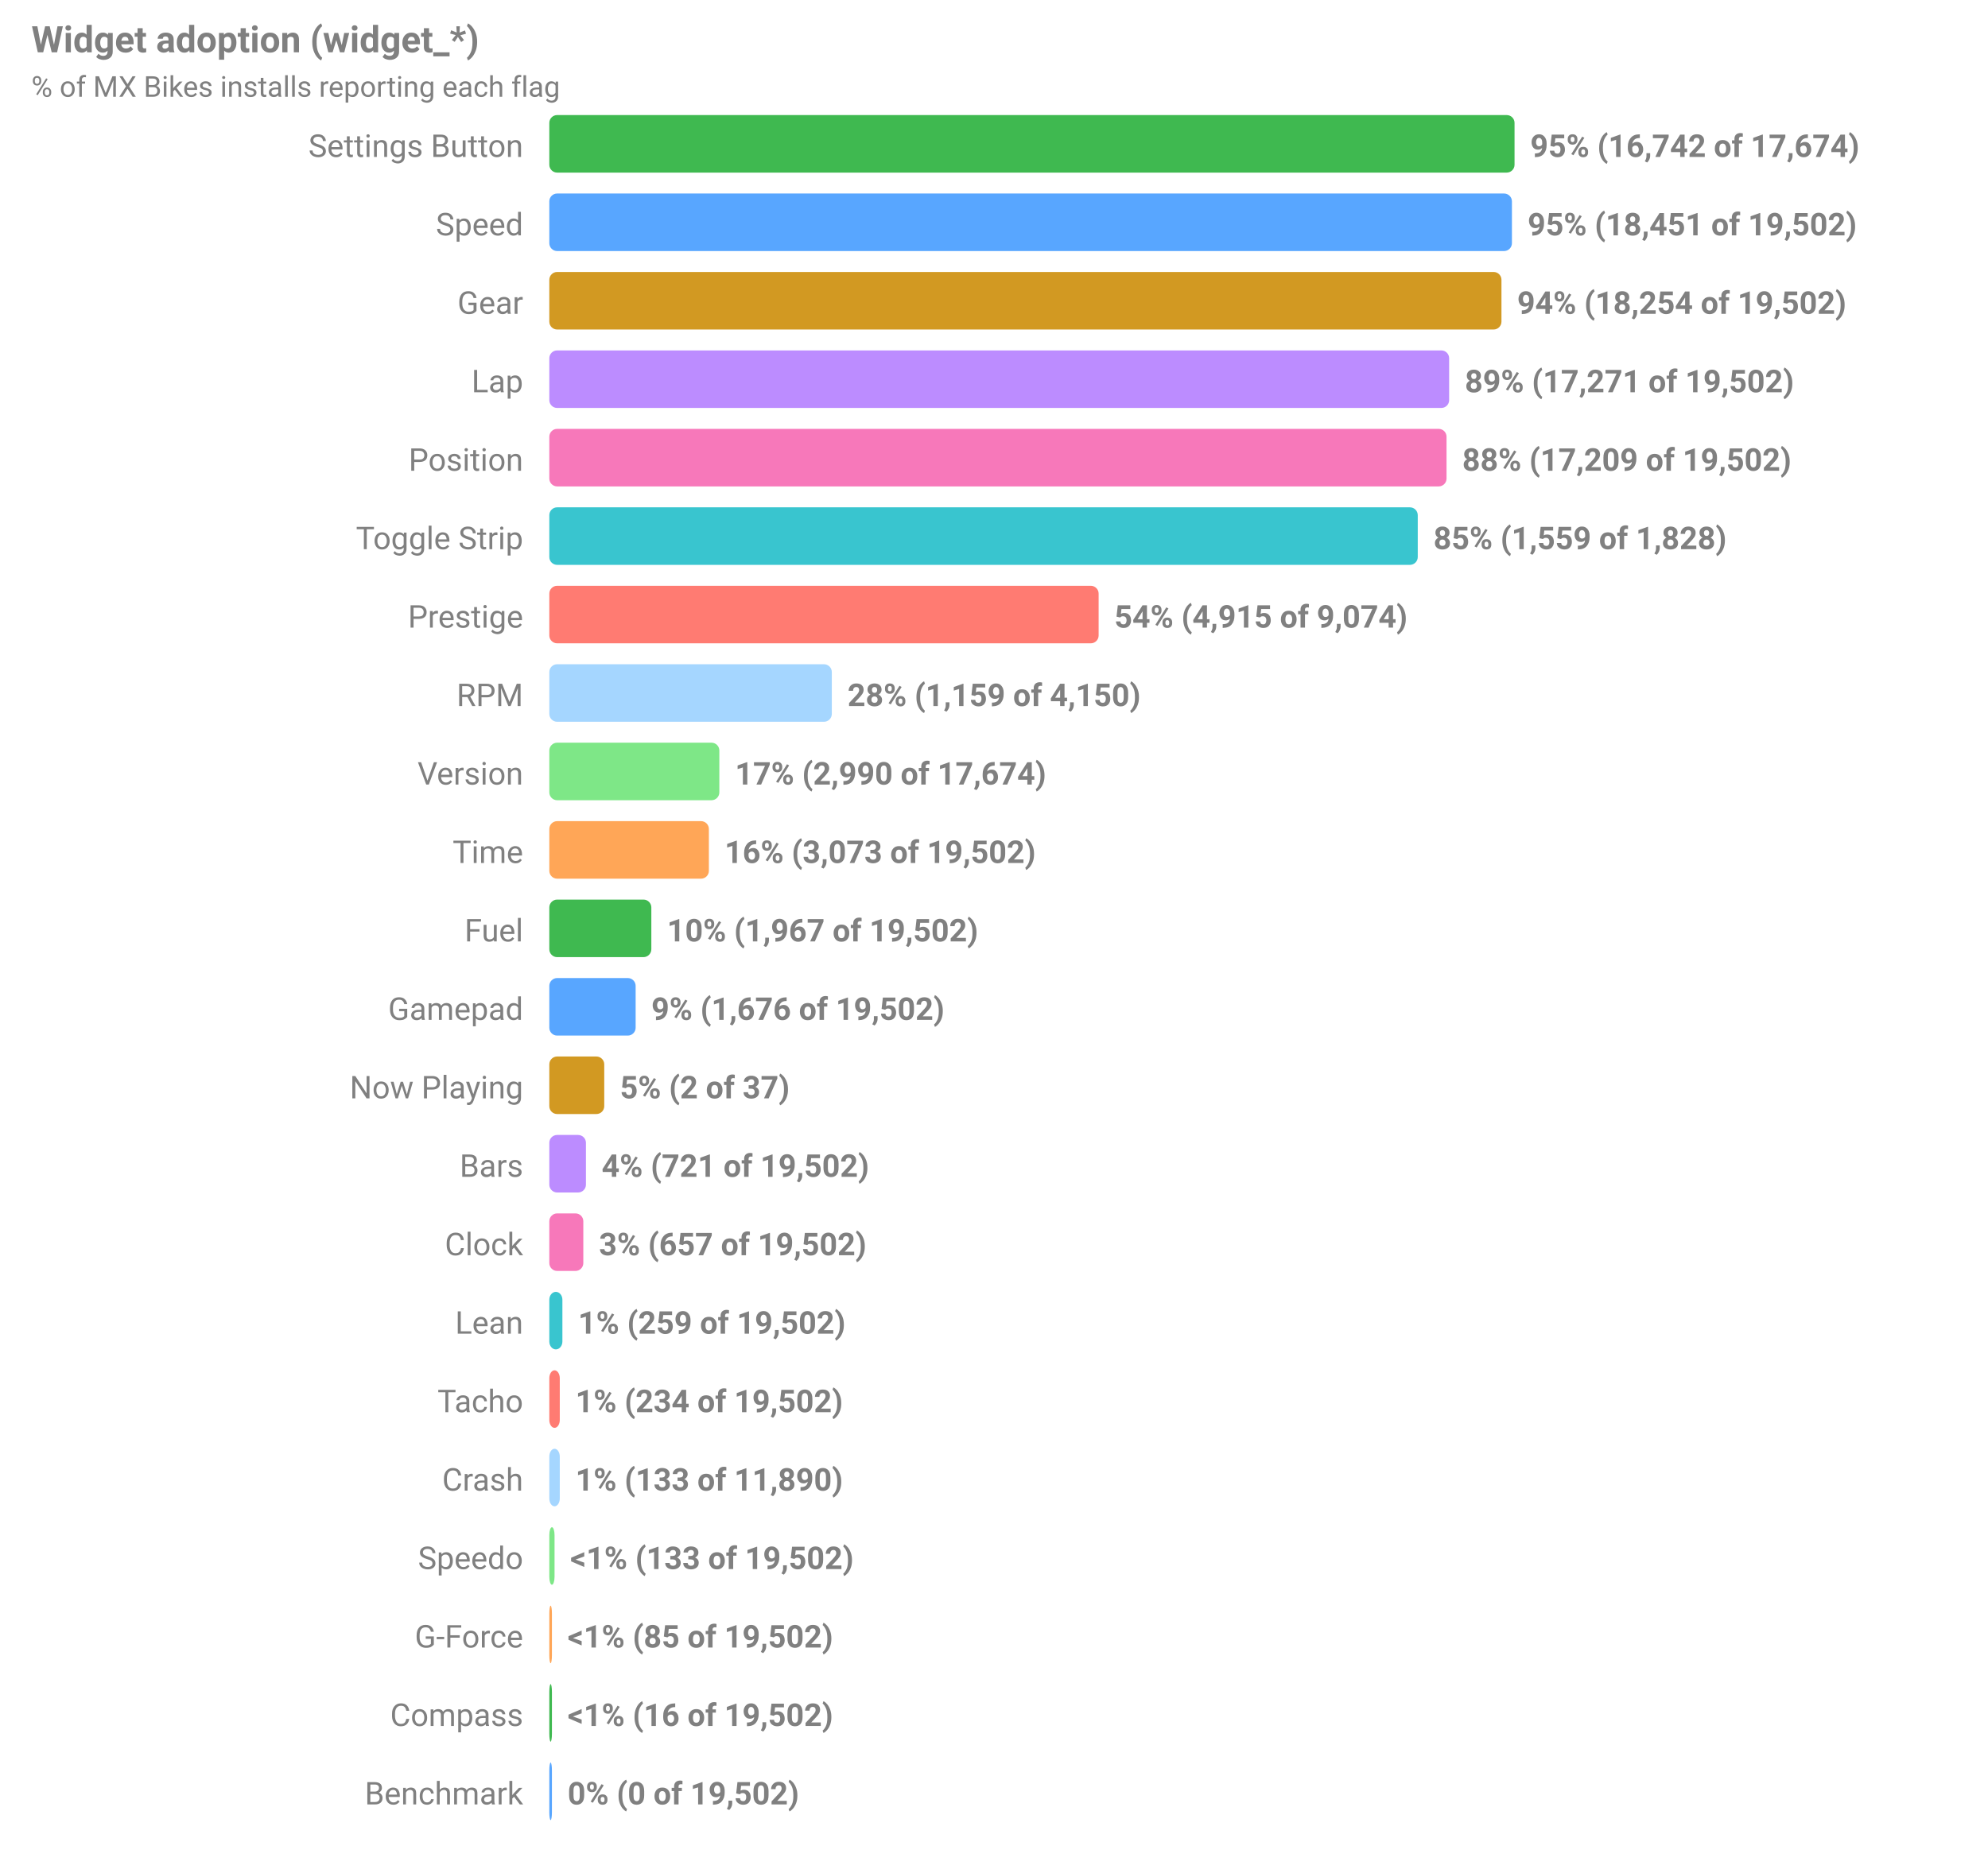
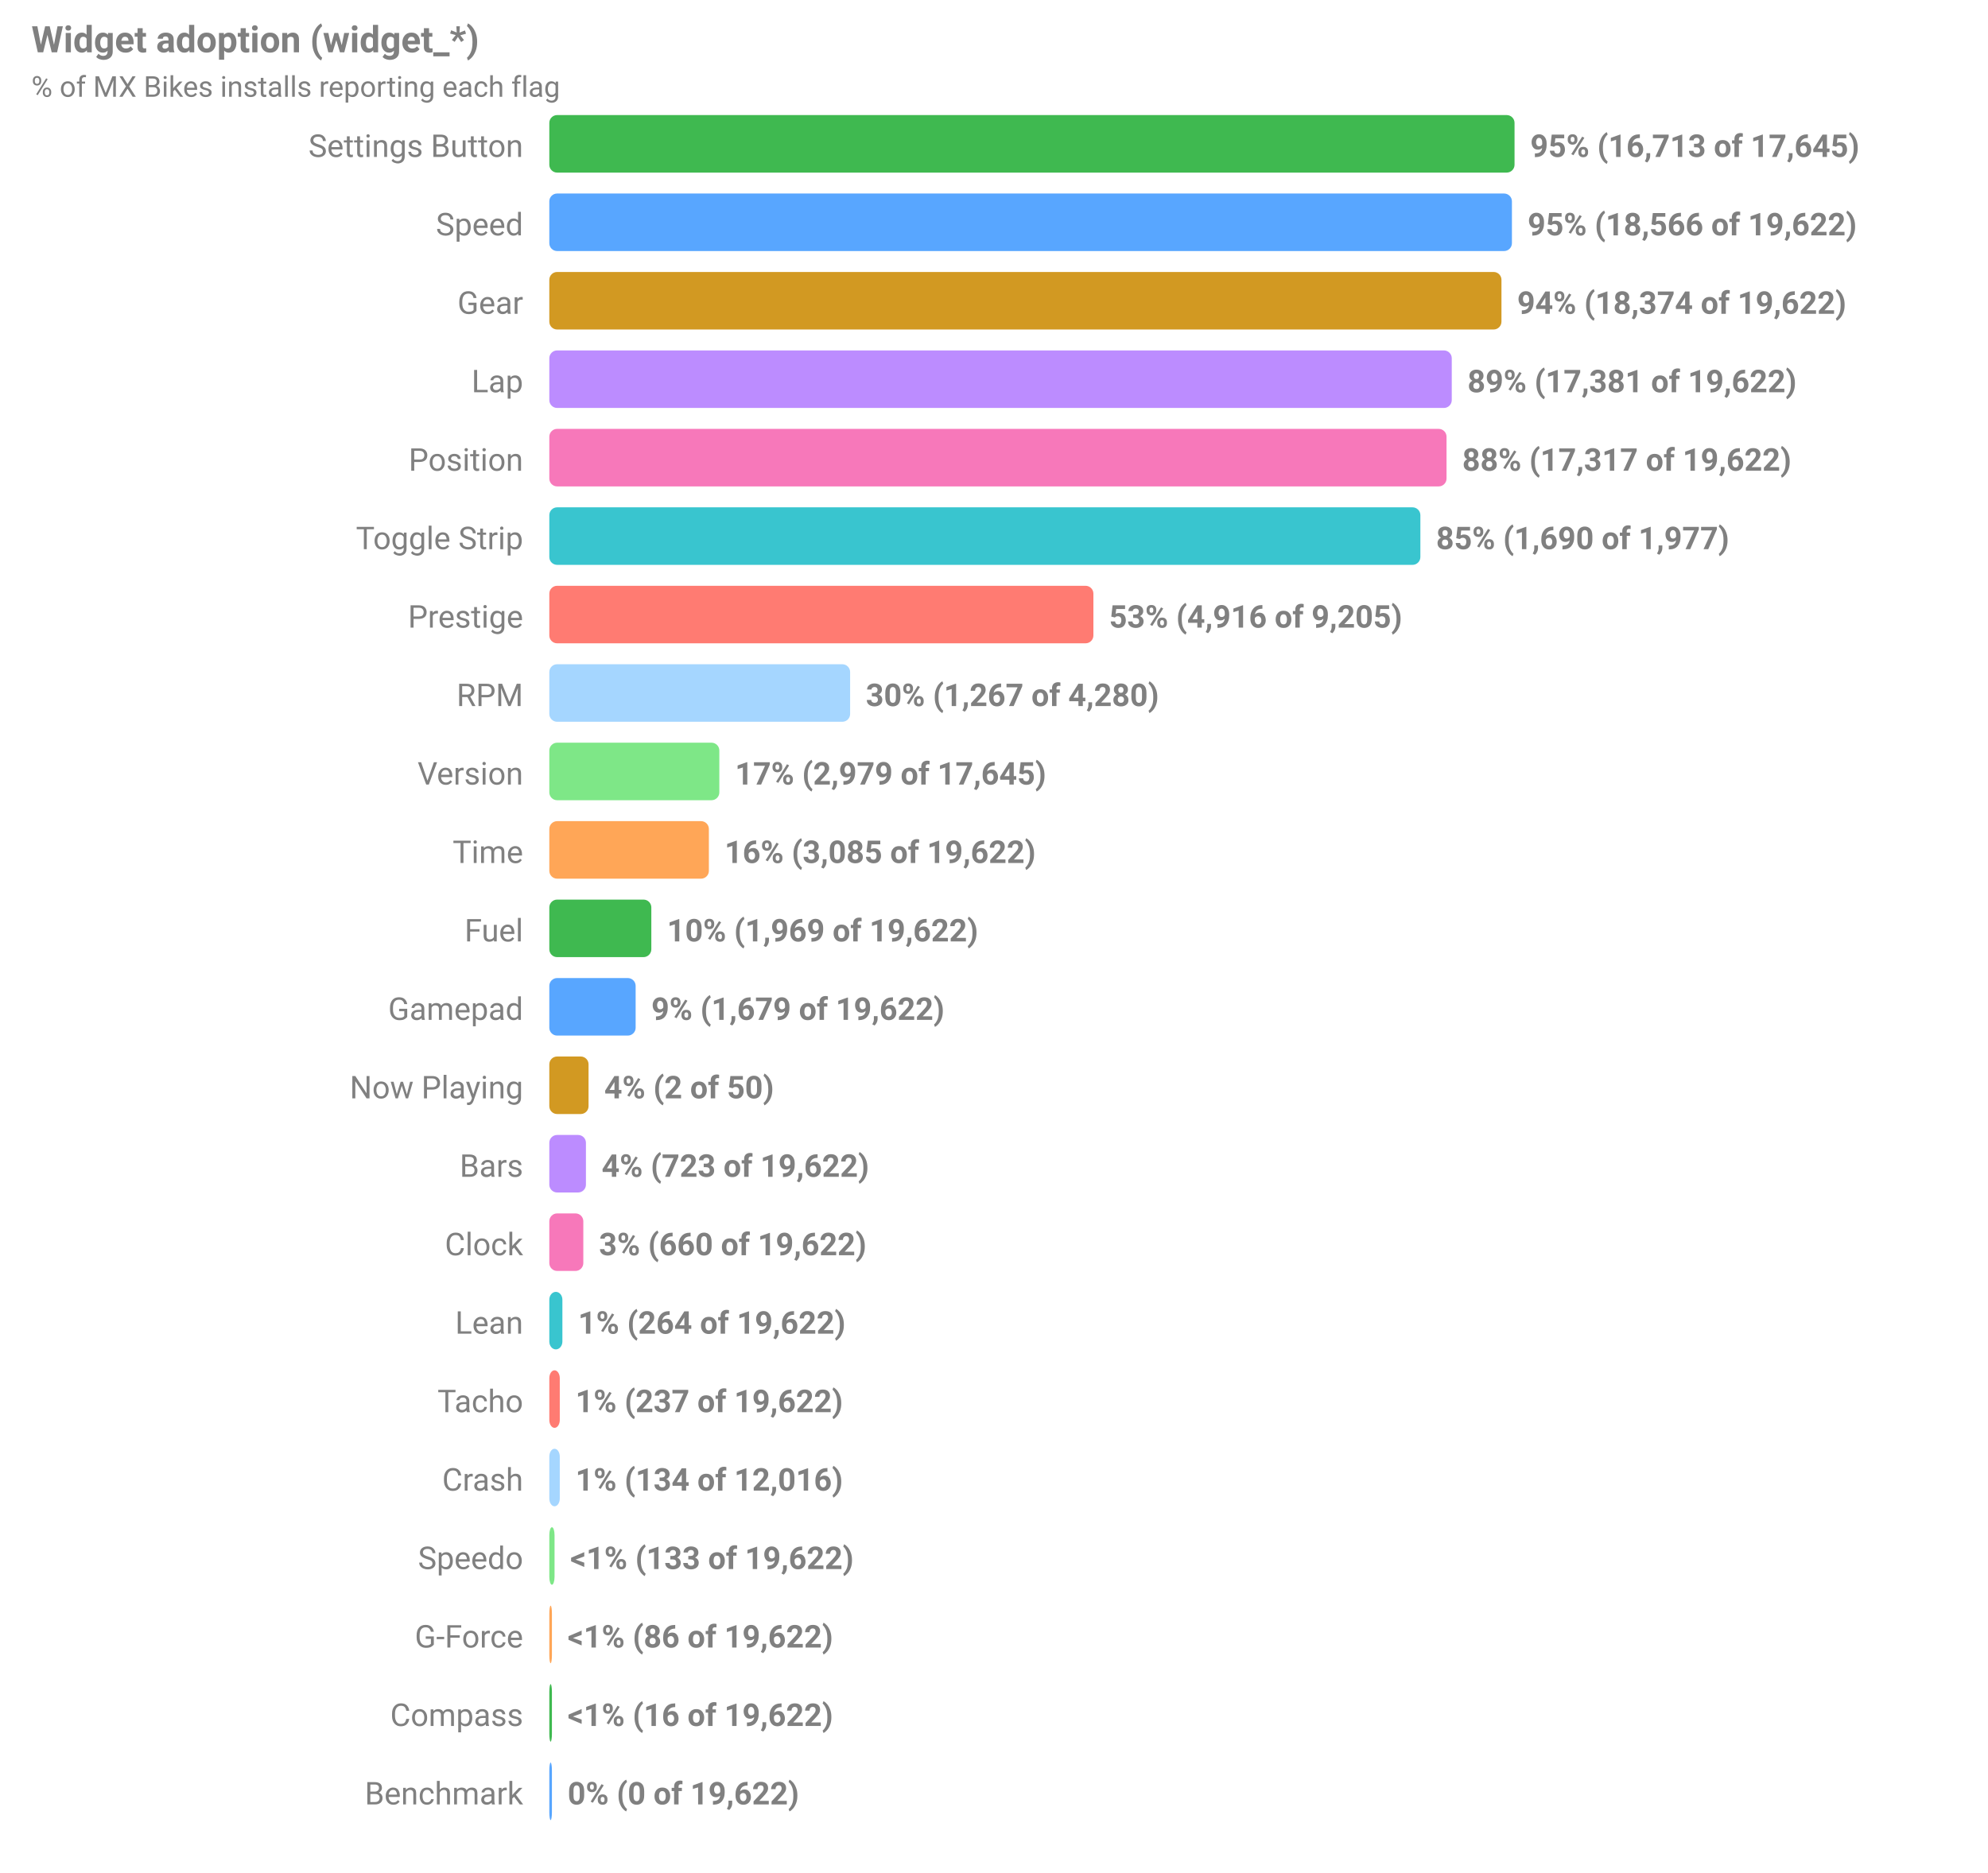
<svg xmlns="http://www.w3.org/2000/svg" width="760" height="716" viewBox="0 0 760 716" role="img" aria-label="Widget adoption (widget_*)">
  <style>
  text{font-family:-apple-system,BlinkMacSystemFont,'Segoe UI',Roboto,Helvetica,Arial,sans-serif}
  .grid{stroke:#808080;stroke-opacity:.3;stroke-width:1}
  .axis{stroke:#808080;stroke-width:1}
  .lbl{fill:#808080;font-size:12px}
  .val{fill:#808080;font-size:12px;font-weight:600}
  .title{fill:#808080;font-size:14px;font-weight:700}
  .sub{fill:#808080;font-size:11px}
  .gap{fill:#808080;opacity:.12}
  .gaplbl{fill:#808080;font-size:10px;opacity:.85}
  .ico{fill:#808080}
  .t1{fill:#e3b341}
  .t2{fill:#d29922}
  .t3{fill:#b7860b}
  .t4{fill:#946f0f}
</style>
  <text x="12" y="20" class="title">Widget adoption (widget_*)</text>
  <text x="12" y="37" class="sub">% of MX Bikes installs reporting each flag</text>
  <text x="200" y="60" class="lbl" text-anchor="end">Settings Button</text>
-   <rect x="210" y="44" width="369" height="22" rx="3" fill="#3fb950" data-tip="Settings Button: 95% (16,742 of 17,674)" />
-   <text x="585" y="60" class="val">95% (16,742 of 17,674)</text>
+   <rect x="210" y="44" width="369" height="22" rx="3" fill="#3fb950" data-tip="Settings Button: 95% (16,713 of 17,645)" />
+   <text x="585" y="60" class="val">95% (16,713 of 17,645)</text>
  <text x="200" y="90" class="lbl" text-anchor="end">Speed</text>
-   <rect x="210" y="74" width="368" height="22" rx="3" fill="#58a6ff" data-tip="Speed: 95% (18,451 of 19,502)" />
-   <text x="584" y="90" class="val">95% (18,451 of 19,502)</text>
+   <rect x="210" y="74" width="368" height="22" rx="3" fill="#58a6ff" data-tip="Speed: 95% (18,566 of 19,622)" />
+   <text x="584" y="90" class="val">95% (18,566 of 19,622)</text>
  <text x="200" y="120" class="lbl" text-anchor="end">Gear</text>
-   <rect x="210" y="104" width="364" height="22" rx="3" fill="#d29922" data-tip="Gear: 94% (18,254 of 19,502)" />
-   <text x="580" y="120" class="val">94% (18,254 of 19,502)</text>
+   <rect x="210" y="104" width="364" height="22" rx="3" fill="#d29922" data-tip="Gear: 94% (18,374 of 19,622)" />
+   <text x="580" y="120" class="val">94% (18,374 of 19,622)</text>
  <text x="200" y="150" class="lbl" text-anchor="end">Lap</text>
-   <rect x="210" y="134" width="344" height="22" rx="3" fill="#bc8cff" data-tip="Lap: 89% (17,271 of 19,502)" />
-   <text x="560" y="150" class="val">89% (17,271 of 19,502)</text>
+   <rect x="210" y="134" width="345" height="22" rx="3" fill="#bc8cff" data-tip="Lap: 89% (17,381 of 19,622)" />
+   <text x="561" y="150" class="val">89% (17,381 of 19,622)</text>
  <text x="200" y="180" class="lbl" text-anchor="end">Position</text>
-   <rect x="210" y="164" width="343" height="22" rx="3" fill="#f778ba" data-tip="Position: 88% (17,209 of 19,502)" />
-   <text x="559" y="180" class="val">88% (17,209 of 19,502)</text>
+   <rect x="210" y="164" width="343" height="22" rx="3" fill="#f778ba" data-tip="Position: 88% (17,317 of 19,622)" />
+   <text x="559" y="180" class="val">88% (17,317 of 19,622)</text>
  <text x="200" y="210" class="lbl" text-anchor="end">Toggle Strip</text>
-   <rect x="210" y="194" width="332" height="22" rx="3" fill="#39c5cf" data-tip="Toggle Strip: 85% (1,559 of 1,828)" />
-   <text x="548" y="210" class="val">85% (1,559 of 1,828)</text>
+   <rect x="210" y="194" width="333" height="22" rx="3" fill="#39c5cf" data-tip="Toggle Strip: 85% (1,690 of 1,977)" />
+   <text x="549" y="210" class="val">85% (1,690 of 1,977)</text>
  <text x="200" y="240" class="lbl" text-anchor="end">Prestige</text>
-   <rect x="210" y="224" width="210" height="22" rx="3" fill="#ff7b72" data-tip="Prestige: 54% (4,915 of 9,074)" />
-   <text x="426" y="240" class="val">54% (4,915 of 9,074)</text>
+   <rect x="210" y="224" width="208" height="22" rx="3" fill="#ff7b72" data-tip="Prestige: 53% (4,916 of 9,205)" />
+   <text x="424" y="240" class="val">53% (4,916 of 9,205)</text>
  <text x="200" y="270" class="lbl" text-anchor="end">RPM</text>
-   <rect x="210" y="254" width="108" height="22" rx="3" fill="#a5d6ff" data-tip="RPM: 28% (1,159 of 4,150)" />
-   <text x="324" y="270" class="val">28% (1,159 of 4,150)</text>
+   <rect x="210" y="254" width="115" height="22" rx="3" fill="#a5d6ff" data-tip="RPM: 30% (1,267 of 4,280)" />
+   <text x="331" y="270" class="val">30% (1,267 of 4,280)</text>
  <text x="200" y="300" class="lbl" text-anchor="end">Version</text>
-   <rect x="210" y="284" width="65" height="22" rx="3" fill="#7ee787" data-tip="Version: 17% (2,990 of 17,674)" />
-   <text x="281" y="300" class="val">17% (2,990 of 17,674)</text>
+   <rect x="210" y="284" width="65" height="22" rx="3" fill="#7ee787" data-tip="Version: 17% (2,979 of 17,645)" />
+   <text x="281" y="300" class="val">17% (2,979 of 17,645)</text>
  <text x="200" y="330" class="lbl" text-anchor="end">Time</text>
-   <rect x="210" y="314" width="61" height="22" rx="3" fill="#ffa657" data-tip="Time: 16% (3,073 of 19,502)" />
-   <text x="277" y="330" class="val">16% (3,073 of 19,502)</text>
+   <rect x="210" y="314" width="61" height="22" rx="3" fill="#ffa657" data-tip="Time: 16% (3,085 of 19,622)" />
+   <text x="277" y="330" class="val">16% (3,085 of 19,622)</text>
  <text x="200" y="360" class="lbl" text-anchor="end">Fuel</text>
-   <rect x="210" y="344" width="39" height="22" rx="3" fill="#3fb950" data-tip="Fuel: 10% (1,967 of 19,502)" />
-   <text x="255" y="360" class="val">10% (1,967 of 19,502)</text>
+   <rect x="210" y="344" width="39" height="22" rx="3" fill="#3fb950" data-tip="Fuel: 10% (1,969 of 19,622)" />
+   <text x="255" y="360" class="val">10% (1,969 of 19,622)</text>
  <text x="200" y="390" class="lbl" text-anchor="end">Gamepad</text>
-   <rect x="210" y="374" width="33" height="22" rx="3" fill="#58a6ff" data-tip="Gamepad: 9% (1,676 of 19,502)" />
-   <text x="249" y="390" class="val">9% (1,676 of 19,502)</text>
+   <rect x="210" y="374" width="33" height="22" rx="3" fill="#58a6ff" data-tip="Gamepad: 9% (1,679 of 19,622)" />
+   <text x="249" y="390" class="val">9% (1,679 of 19,622)</text>
  <text x="200" y="420" class="lbl" text-anchor="end">Now Playing</text>
-   <rect x="210" y="404" width="21" height="22" rx="3" fill="#d29922" data-tip="Now Playing: 5% (2 of 37)" />
-   <text x="237" y="420" class="val">5% (2 of 37)</text>
+   <rect x="210" y="404" width="15" height="22" rx="3" fill="#d29922" data-tip="Now Playing: 4% (2 of 50)" />
+   <text x="231" y="420" class="val">4% (2 of 50)</text>
  <text x="200" y="450" class="lbl" text-anchor="end">Bars</text>
-   <rect x="210" y="434" width="14" height="22" rx="3" fill="#bc8cff" data-tip="Bars: 4% (721 of 19,502)" />
-   <text x="230" y="450" class="val">4% (721 of 19,502)</text>
+   <rect x="210" y="434" width="14" height="22" rx="3" fill="#bc8cff" data-tip="Bars: 4% (723 of 19,622)" />
+   <text x="230" y="450" class="val">4% (723 of 19,622)</text>
  <text x="200" y="480" class="lbl" text-anchor="end">Clock</text>
-   <rect x="210" y="464" width="13" height="22" rx="3" fill="#f778ba" data-tip="Clock: 3% (657 of 19,502)" />
-   <text x="229" y="480" class="val">3% (657 of 19,502)</text>
+   <rect x="210" y="464" width="13" height="22" rx="3" fill="#f778ba" data-tip="Clock: 3% (660 of 19,622)" />
+   <text x="229" y="480" class="val">3% (660 of 19,622)</text>
  <text x="200" y="510" class="lbl" text-anchor="end">Lean</text>
-   <rect x="210" y="494" width="5" height="22" rx="3" fill="#39c5cf" data-tip="Lean: 1% (259 of 19,502)" />
-   <text x="221" y="510" class="val">1% (259 of 19,502)</text>
+   <rect x="210" y="494" width="5" height="22" rx="3" fill="#39c5cf" data-tip="Lean: 1% (264 of 19,622)" />
+   <text x="221" y="510" class="val">1% (264 of 19,622)</text>
  <text x="200" y="540" class="lbl" text-anchor="end">Tacho</text>
-   <rect x="210" y="524" width="4" height="22" rx="3" fill="#ff7b72" data-tip="Tacho: 1% (234 of 19,502)" />
-   <text x="220" y="540" class="val">1% (234 of 19,502)</text>
+   <rect x="210" y="524" width="4" height="22" rx="3" fill="#ff7b72" data-tip="Tacho: 1% (237 of 19,622)" />
+   <text x="220" y="540" class="val">1% (237 of 19,622)</text>
  <text x="200" y="570" class="lbl" text-anchor="end">Crash</text>
-   <rect x="210" y="554" width="4" height="22" rx="3" fill="#a5d6ff" data-tip="Crash: 1% (133 of 11,890)" />
-   <text x="220" y="570" class="val">1% (133 of 11,890)</text>
+   <rect x="210" y="554" width="4" height="22" rx="3" fill="#a5d6ff" data-tip="Crash: 1% (134 of 12,016)" />
+   <text x="220" y="570" class="val">1% (134 of 12,016)</text>
  <text x="200" y="600" class="lbl" text-anchor="end">Speedo</text>
-   <rect x="210" y="584" width="2" height="22" rx="3" fill="#7ee787" data-tip="Speedo: &lt;1% (133 of 19,502)" />
-   <text x="218" y="600" class="val">&lt;1% (133 of 19,502)</text>
+   <rect x="210" y="584" width="2" height="22" rx="3" fill="#7ee787" data-tip="Speedo: &lt;1% (133 of 19,622)" />
+   <text x="218" y="600" class="val">&lt;1% (133 of 19,622)</text>
  <text x="200" y="630" class="lbl" text-anchor="end">G-Force</text>
-   <rect x="210" y="614" width="1" height="22" rx="3" fill="#ffa657" data-tip="G-Force: &lt;1% (85 of 19,502)" />
-   <text x="217" y="630" class="val">&lt;1% (85 of 19,502)</text>
+   <rect x="210" y="614" width="1" height="22" rx="3" fill="#ffa657" data-tip="G-Force: &lt;1% (86 of 19,622)" />
+   <text x="217" y="630" class="val">&lt;1% (86 of 19,622)</text>
  <text x="200" y="660" class="lbl" text-anchor="end">Compass</text>
-   <rect x="210" y="644" width="1" height="22" rx="3" fill="#3fb950" data-tip="Compass: &lt;1% (16 of 19,502)" />
-   <text x="217" y="660" class="val">&lt;1% (16 of 19,502)</text>
+   <rect x="210" y="644" width="1" height="22" rx="3" fill="#3fb950" data-tip="Compass: &lt;1% (16 of 19,622)" />
+   <text x="217" y="660" class="val">&lt;1% (16 of 19,622)</text>
  <text x="200" y="690" class="lbl" text-anchor="end">Benchmark</text>
-   <rect x="210" y="674" width="1" height="22" rx="3" fill="#58a6ff" data-tip="Benchmark: 0% (0 of 19,502)" />
-   <text x="217" y="690" class="val">0% (0 of 19,502)</text>
+   <rect x="210" y="674" width="1" height="22" rx="3" fill="#58a6ff" data-tip="Benchmark: 0% (0 of 19,622)" />
+   <text x="217" y="690" class="val">0% (0 of 19,622)</text>
</svg>
